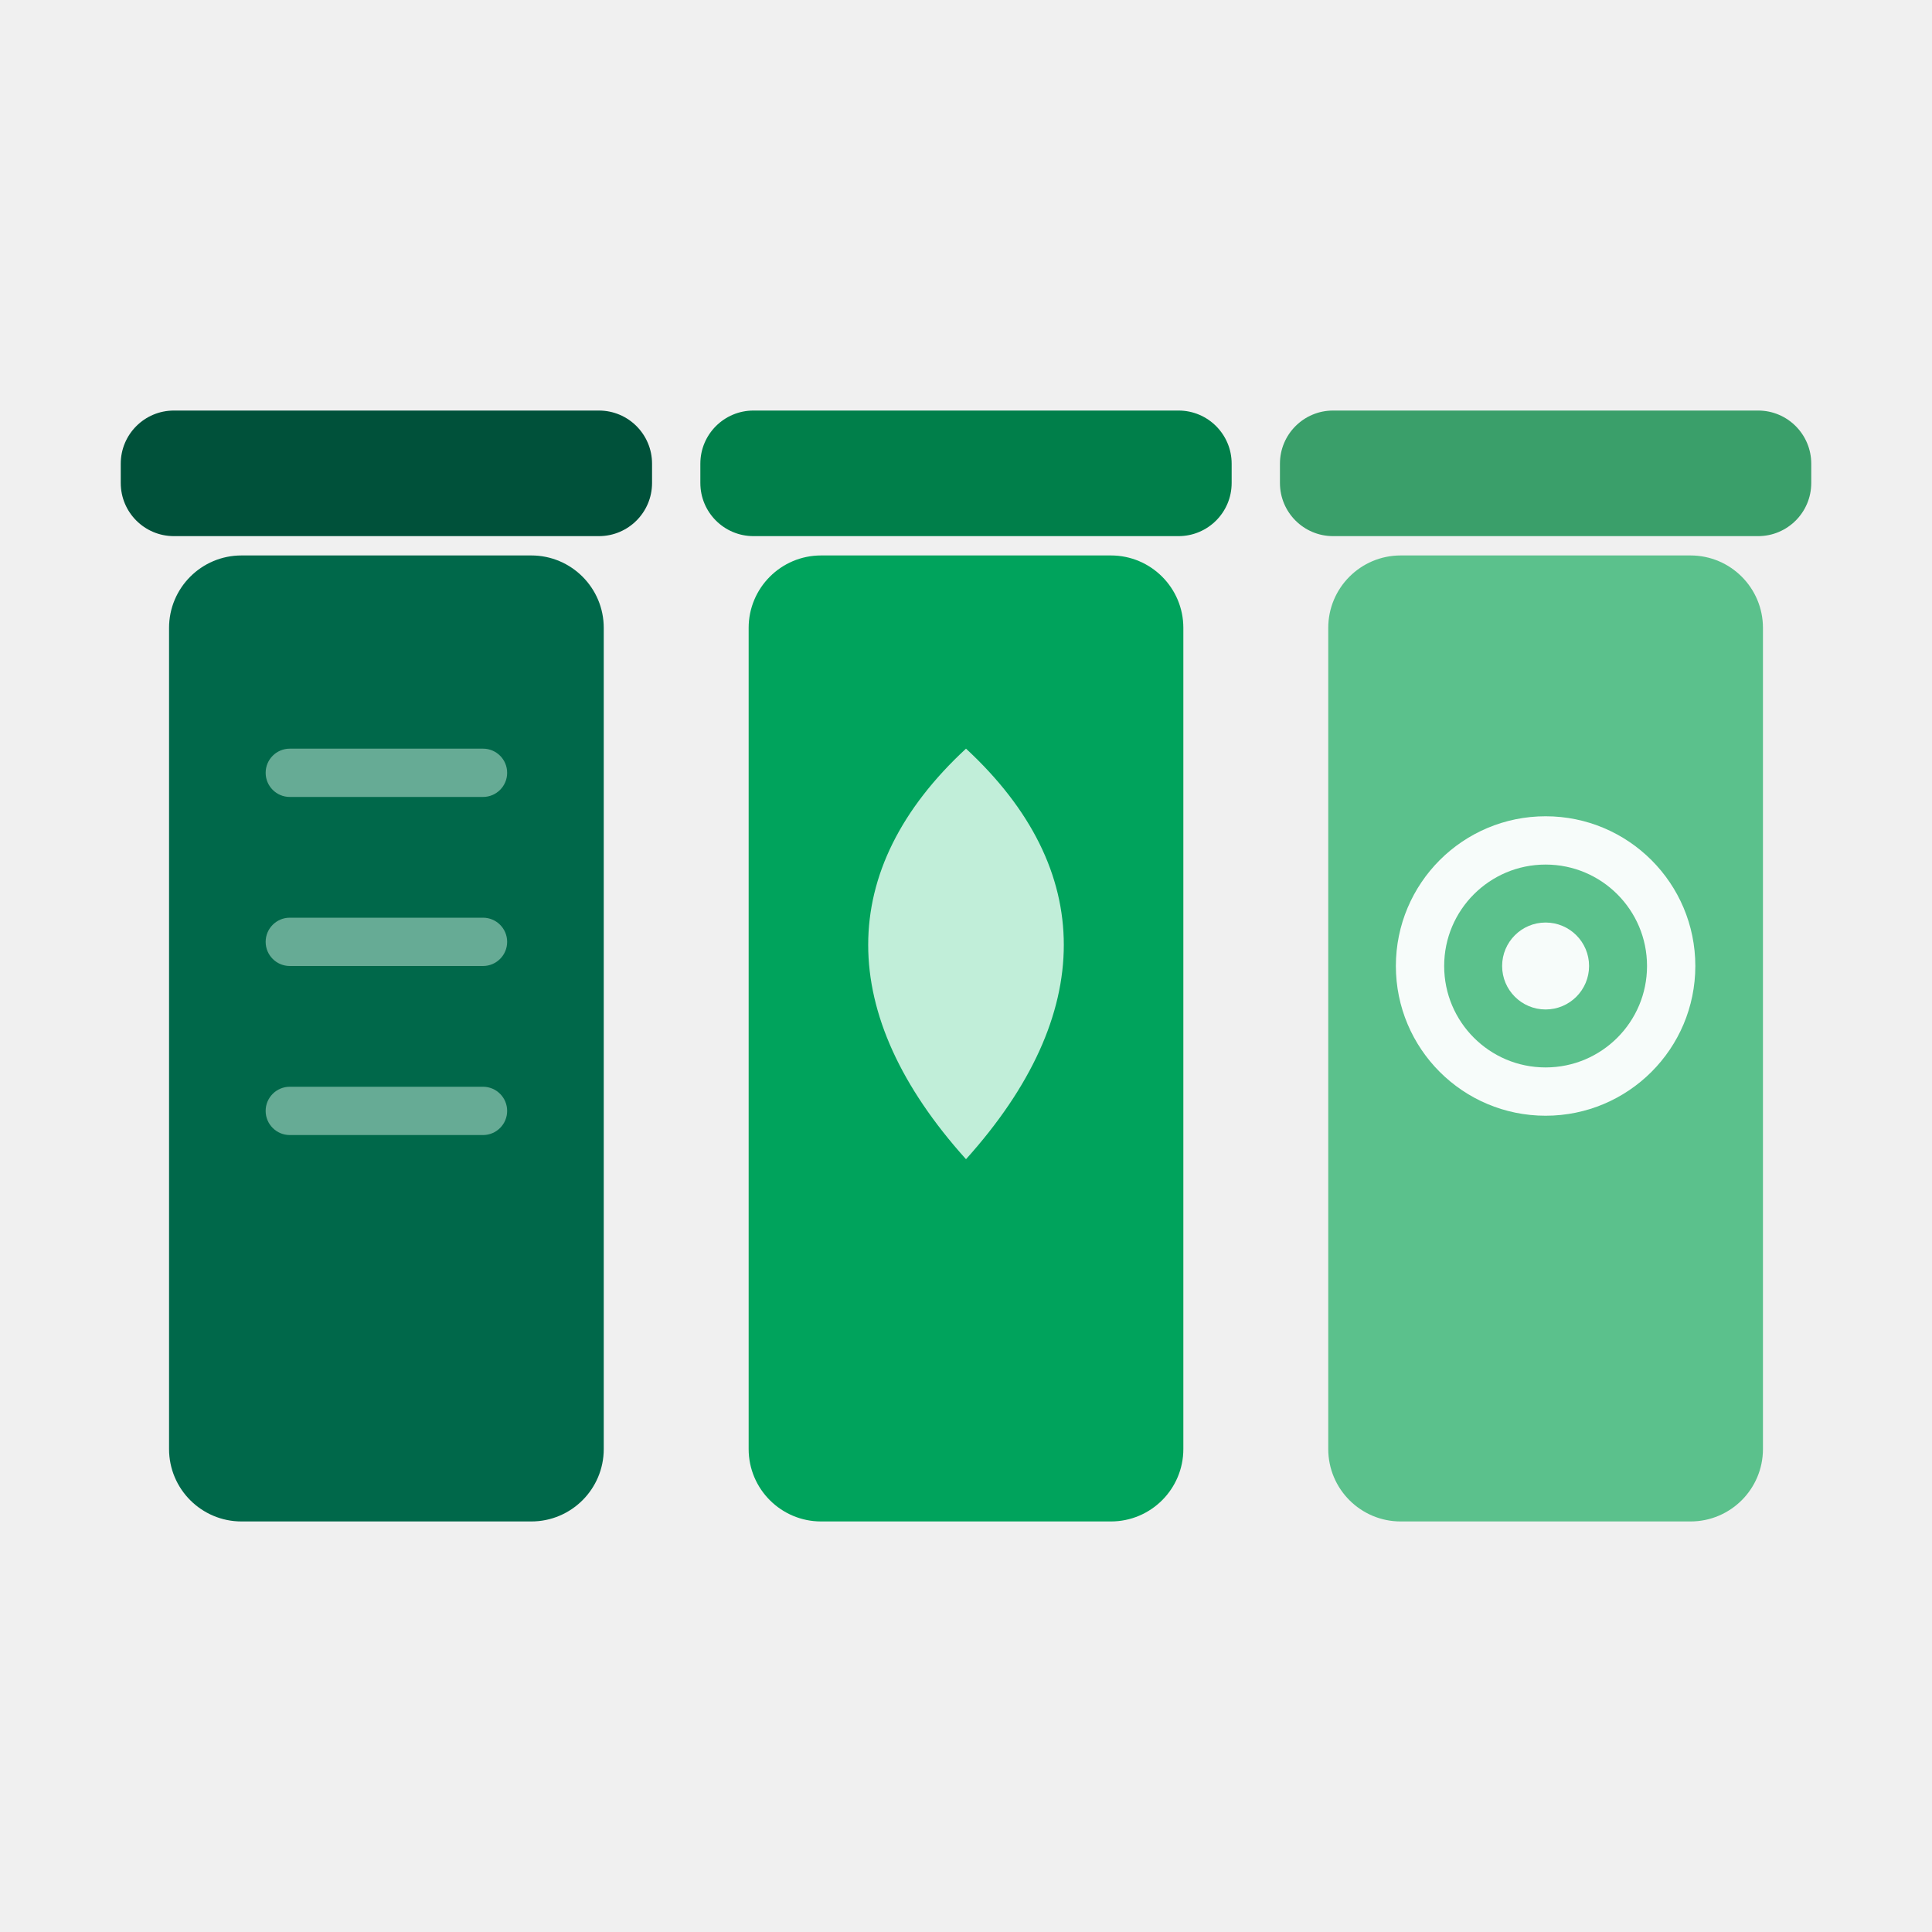
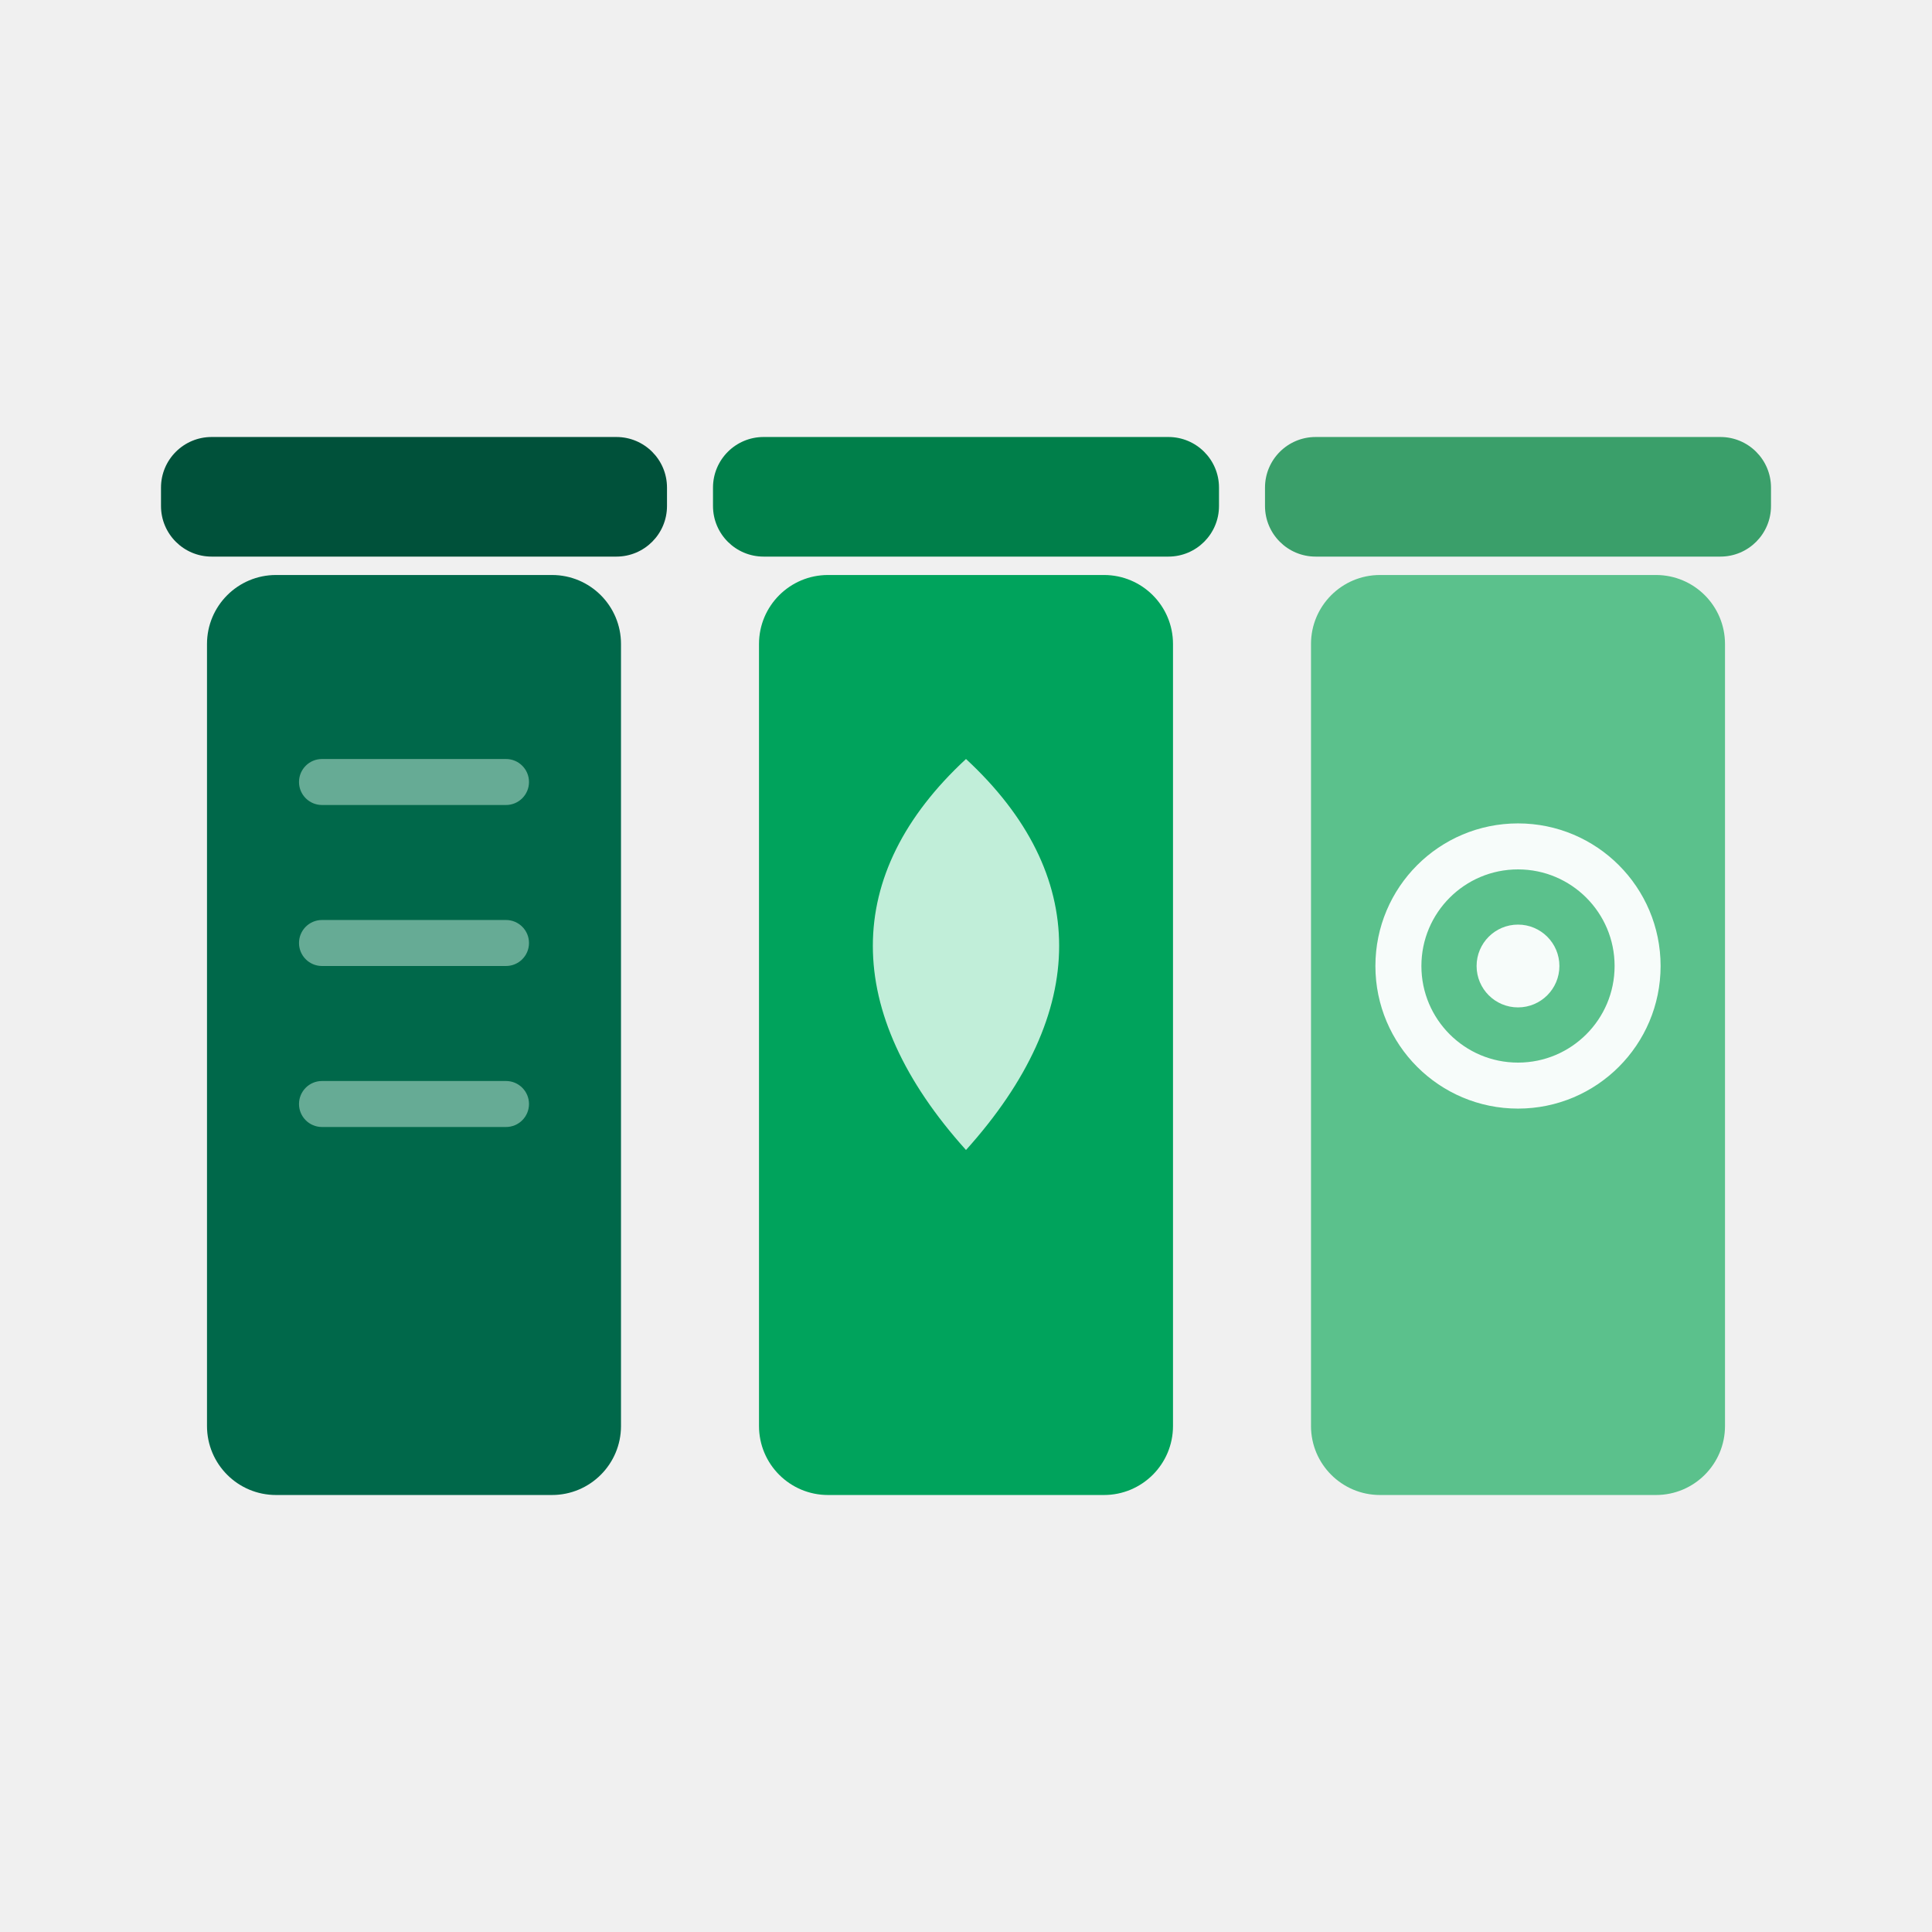
- <svg xmlns="http://www.w3.org/2000/svg" viewBox="-2 -2 40 40" fill="none">
+ <svg xmlns="http://www.w3.org/2000/svg" viewBox="-3 -3 42 42" fill="none">
  <rect x="0.5" y="6.5" width="11" height="2.6" rx="1.1" fill="#00513A" />
  <rect x="1.5" y="9.5" width="9" height="20" rx="1.5" fill="#00684A" />
  <rect x="3.5" y="13.5" width="5" height="1" rx="0.5" fill="#E3FCEF" opacity="0.45" />
  <rect x="3.5" y="17" width="5" height="1" rx="0.5" fill="#E3FCEF" opacity="0.45" />
  <rect x="3.5" y="20.5" width="5" height="1" rx="0.5" fill="#E3FCEF" opacity="0.45" />
  <rect x="12.5" y="6.5" width="11" height="2.6" rx="1.1" fill="#007F4A" />
  <rect x="13.5" y="9.5" width="9" height="20" rx="1.5" fill="#00A35C" />
  <path d="M18 13.5 C15.3 16 15.3 19 18 22 C20.7 19 20.7 16 18 13.5 Z" fill="#E3FCEF" opacity="0.85" />
  <rect x="24.5" y="6.5" width="11" height="2.6" rx="1.1" fill="#3A9F6A" />
  <rect x="25.5" y="9.5" width="9" height="20" rx="1.5" fill="#5BC18C" />
  <circle cx="30" cy="18" r="2.6" fill="none" stroke="#FFFFFF" stroke-width="1" opacity="0.95" />
  <circle cx="30" cy="18" r="0.9" fill="#FFFFFF" opacity="0.95" />
</svg>
